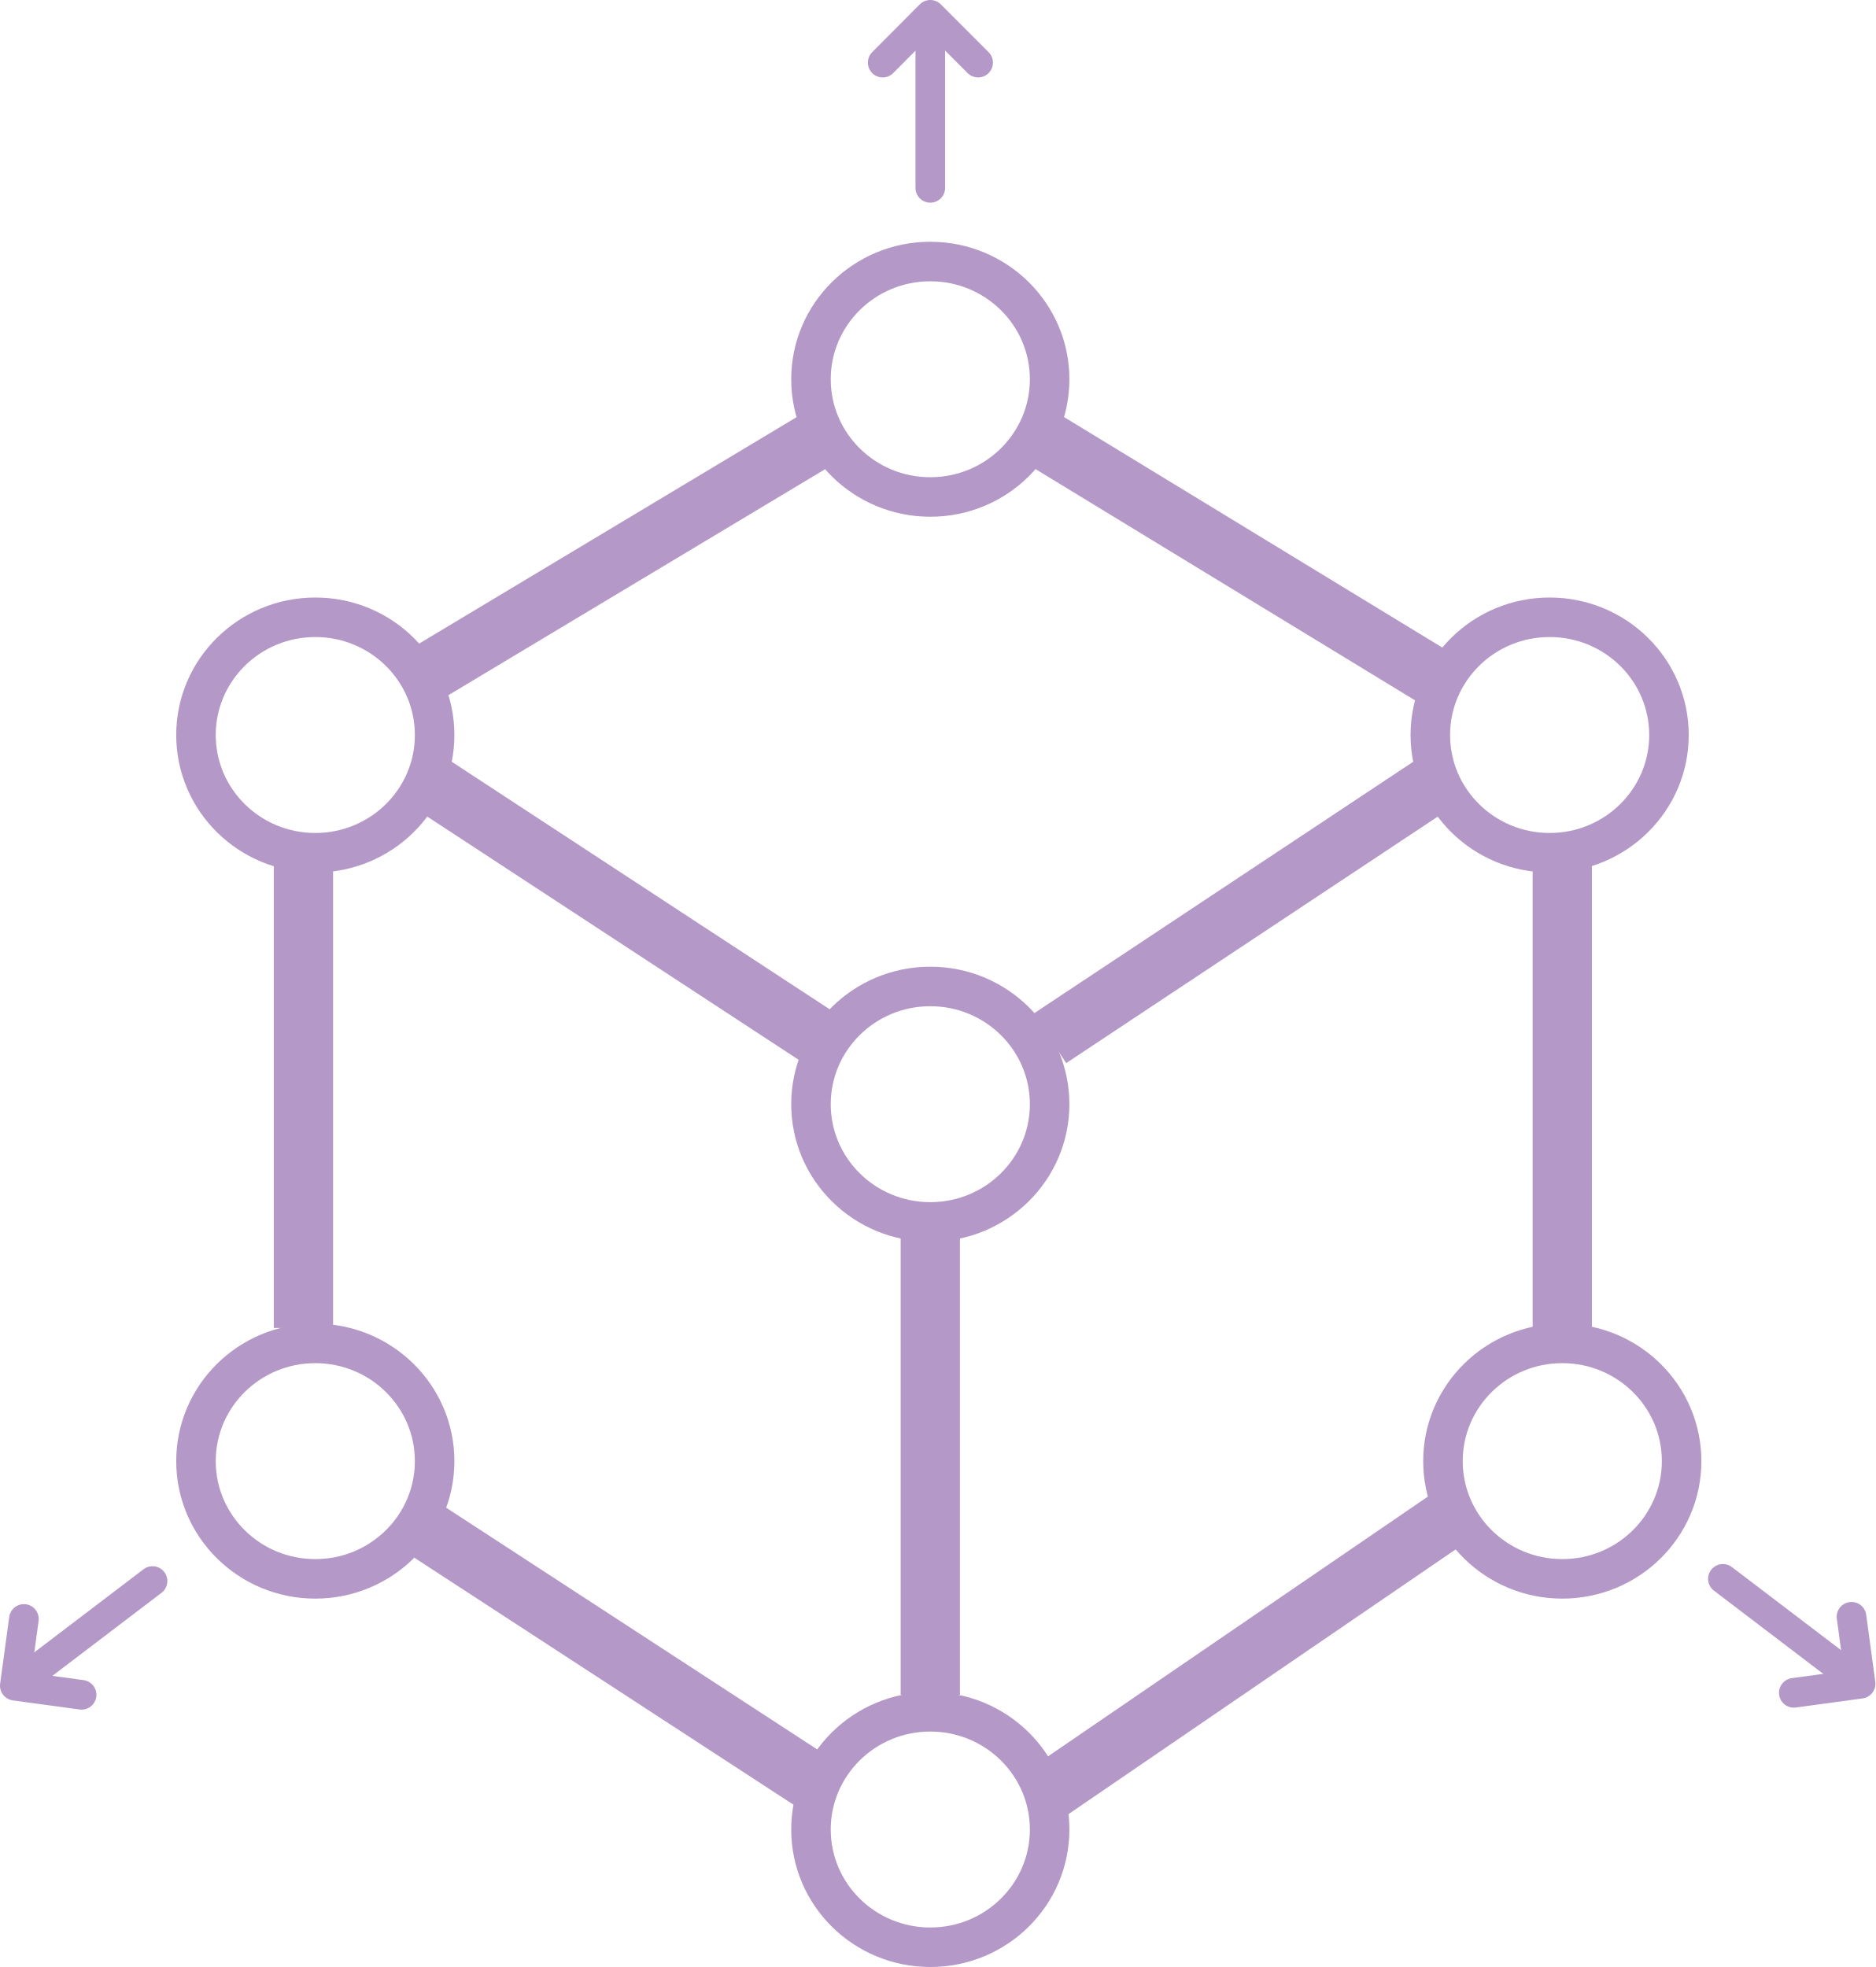
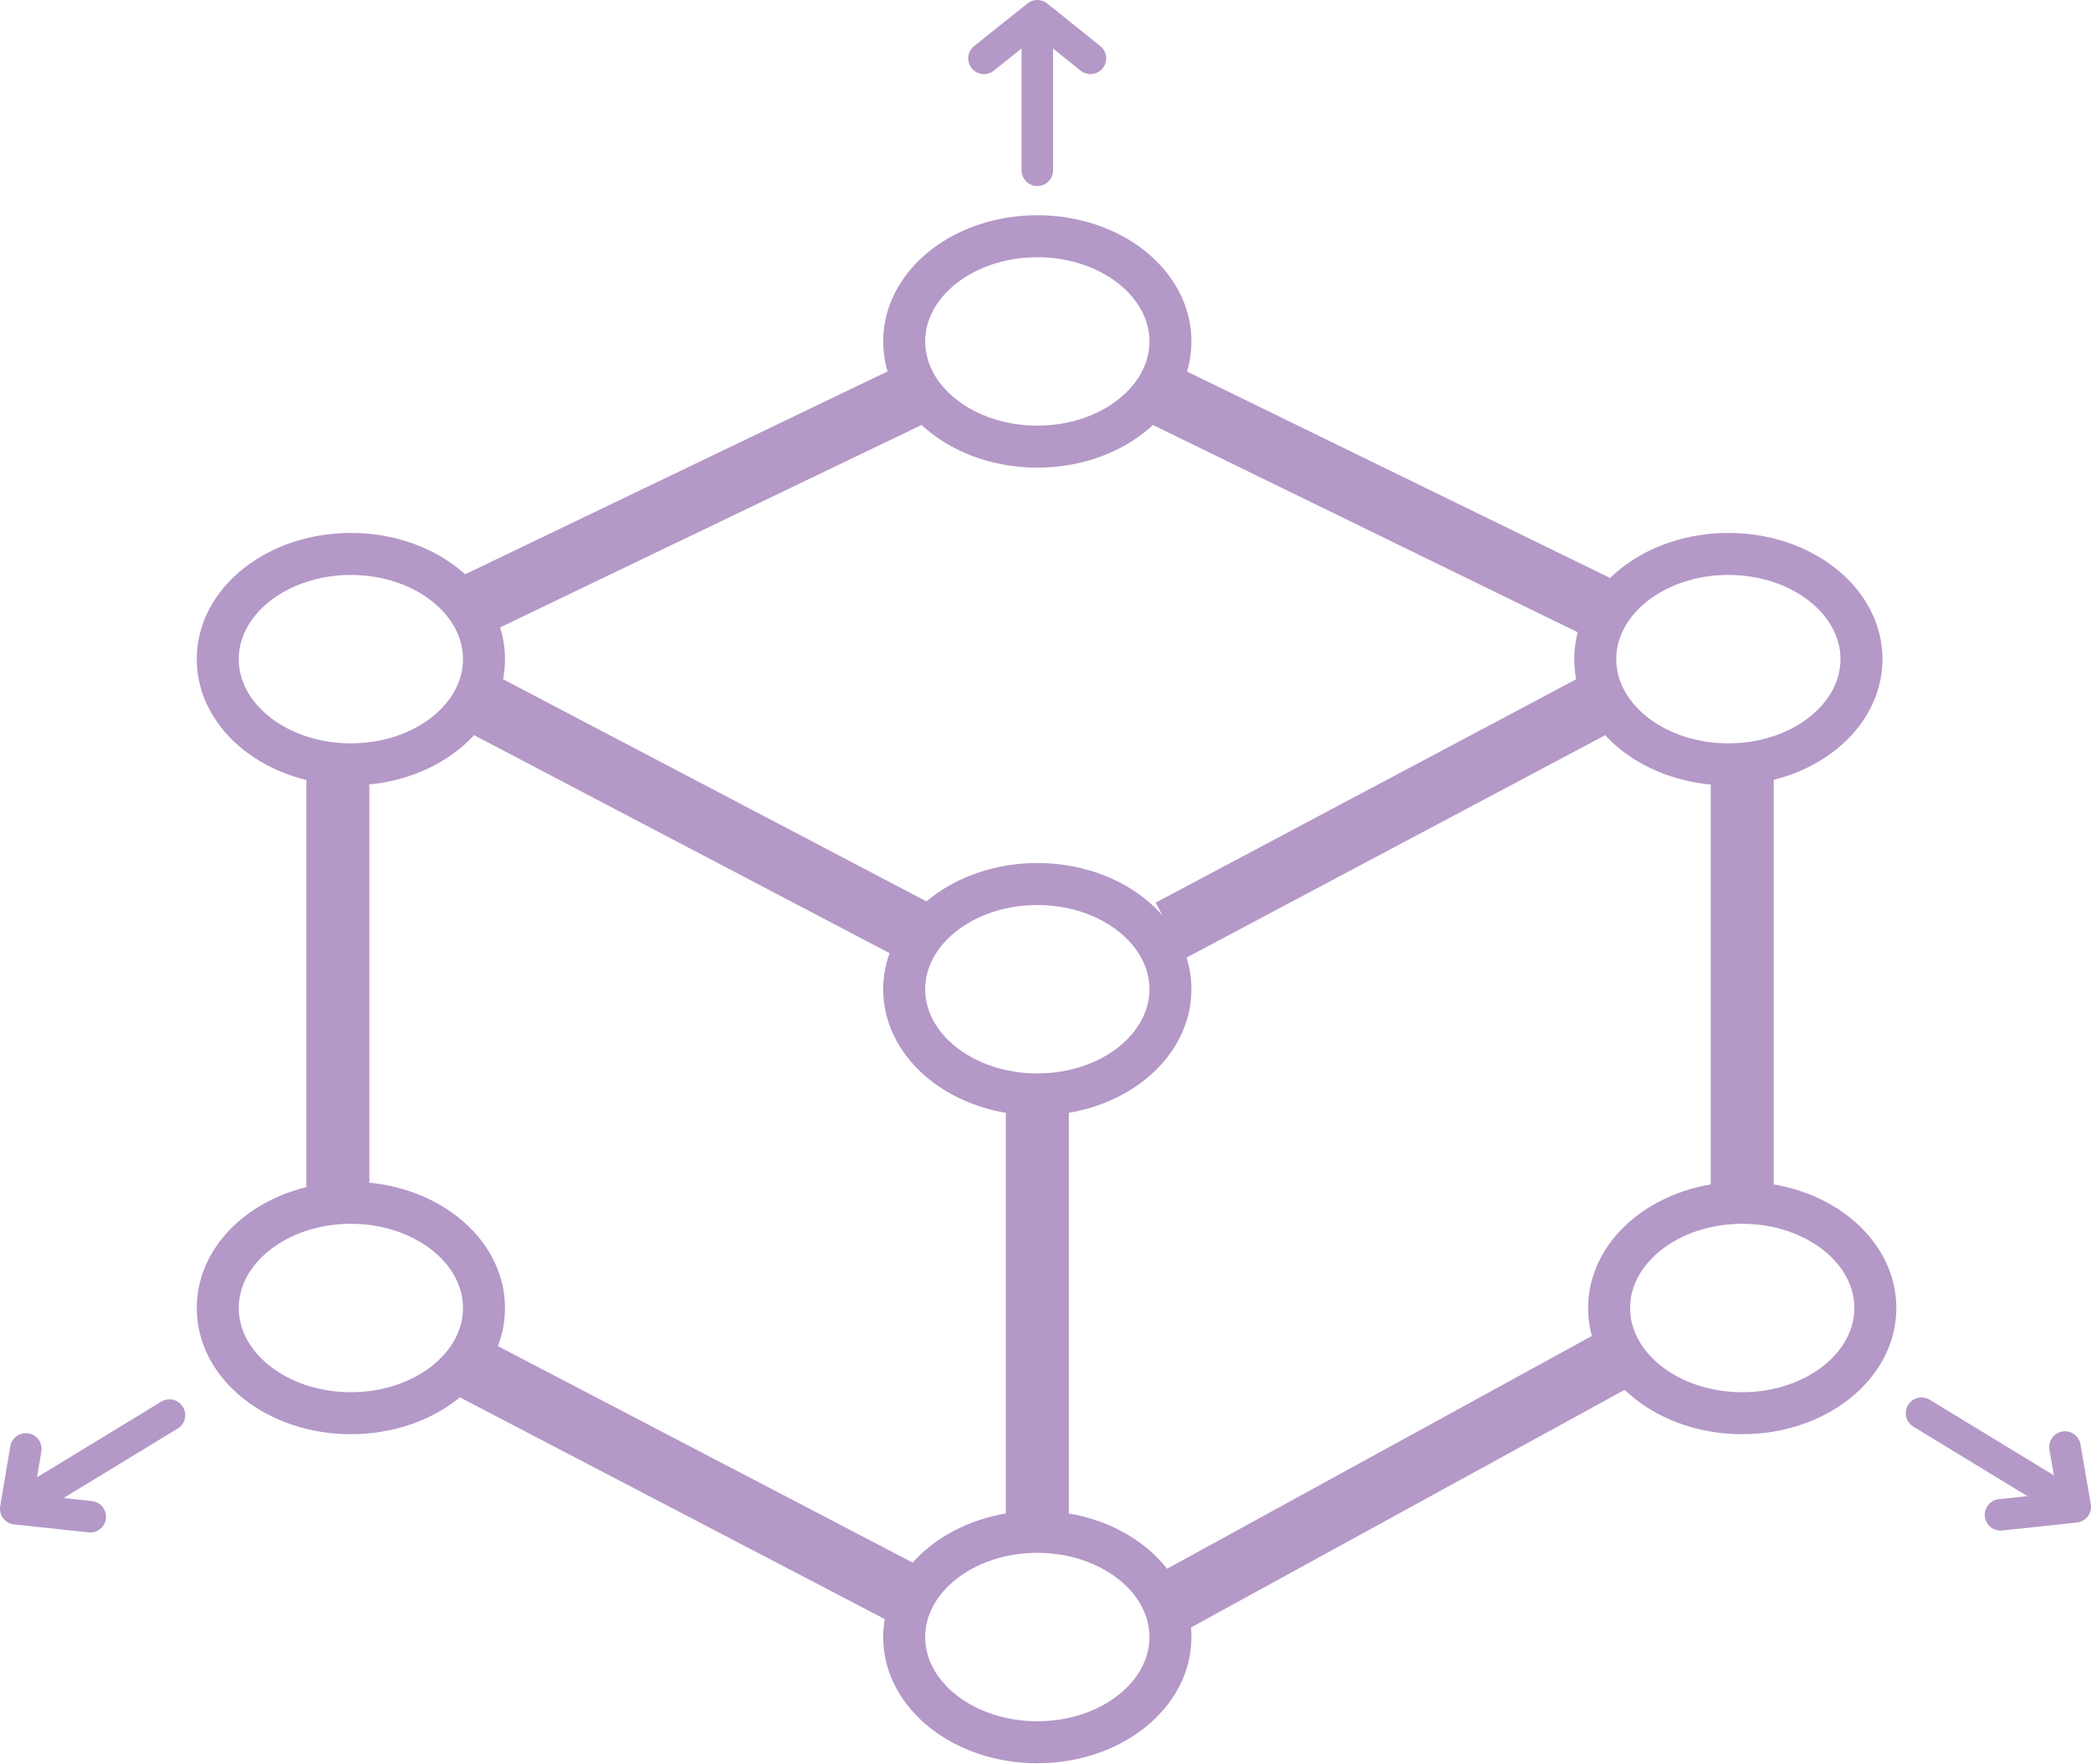
- <svg xmlns="http://www.w3.org/2000/svg" id="Layer_4" data-name="Layer 4" viewBox="0 0 94.93 99.58">
+ <svg xmlns="http://www.w3.org/2000/svg" id="Layer_4" data-name="Layer 4" viewBox="0 0 99.58 83.97">
  <defs>
    <style>.cls-1,.cls-2,.cls-3,.cls-4{fill:none;stroke:#b498c7;}.cls-1,.cls-2,.cls-3{stroke-miterlimit:10;}.cls-1{stroke-width:3px;}.cls-2{stroke-width:2px;}.cls-3,.cls-4{stroke-linecap:round;stroke-width:1.5px;}.cls-4{stroke-linejoin:round;}</style>
  </defs>
-   <line class="cls-1" x1="21.42" y1="34.21" x2="41.72" y2="22.03" />
-   <line class="cls-1" x1="41.51" y1="52.57" x2="22" y2="39.79" />
-   <line class="cls-1" x1="53.14" y1="52.57" x2="72.4" y2="39.79" />
-   <line class="cls-1" x1="73.04" y1="34.56" x2="52.48" y2="22.03" />
-   <ellipse class="cls-2" cx="15.96" cy="37.21" rx="6.04" ry="5.96" />
-   <ellipse class="cls-2" cx="47.09" cy="19.2" rx="6.04" ry="5.96" />
-   <ellipse class="cls-2" cx="47.09" cy="55.9" rx="6.04" ry="5.96" />
-   <ellipse class="cls-2" cx="78.44" cy="37.21" rx="6.04" ry="5.96" />
-   <ellipse class="cls-2" cx="15.96" cy="73.97" rx="6.04" ry="5.96" />
-   <ellipse class="cls-2" cx="79.08" cy="73.97" rx="6.04" ry="5.96" />
-   <ellipse class="cls-2" cx="47.09" cy="92.62" rx="6.04" ry="5.96" />
-   <line class="cls-1" x1="41.05" y1="90.15" x2="21.42" y2="77.36" />
-   <line class="cls-1" x1="53.14" y1="90.67" x2="73.67" y2="76.63" />
-   <line class="cls-1" x1="15.36" y1="43.57" x2="15.36" y2="67.23" />
-   <line class="cls-1" x1="47.09" y1="62.14" x2="47.09" y2="85.8" />
-   <line class="cls-1" x1="79.08" y1="43.16" x2="79.08" y2="67.73" />
-   <line class="cls-3" x1="47.09" y1="1.88" x2="47.09" y2="9.51" />
-   <polyline class="cls-4" points="44.68 3.17 47.09 0.75 49.51 3.17" />
-   <line class="cls-3" x1="93.28" y1="84.55" x2="87.21" y2="79.93" />
-   <polyline class="cls-4" points="93.72 81.85 94.18 85.24 90.8 85.7" />
-   <line class="cls-3" x1="1.65" y1="84.66" x2="7.72" y2="80.04" />
-   <polyline class="cls-4" points="1.21 81.96 0.75 85.34 4.13 85.8" />
+   <line class="cls-1" x1="22.45" y1="28.87" x2="43.75" y2="18.64" />
+   <line class="cls-1" x1="43.53" y1="44.31" x2="23.06" y2="33.57" />
+   <line class="cls-1" x1="55.74" y1="44.31" x2="75.96" y2="33.57" />
+   <line class="cls-1" x1="76.63" y1="29.17" x2="55.05" y2="18.64" />
+   <ellipse class="cls-2" cx="16.71" cy="31.39" rx="6.34" ry="5.01" />
+   <ellipse class="cls-2" cx="49.4" cy="16.26" rx="6.34" ry="5.01" />
+   <ellipse class="cls-2" cx="49.4" cy="47.11" rx="6.34" ry="5.01" />
+   <ellipse class="cls-2" cx="82.31" cy="31.39" rx="6.34" ry="5.01" />
+   <ellipse class="cls-2" cx="16.71" cy="62.29" rx="6.34" ry="5.01" />
+   <ellipse class="cls-2" cx="82.97" cy="62.29" rx="6.34" ry="5.01" />
+   <ellipse class="cls-2" cx="49.4" cy="77.96" rx="6.34" ry="5.01" />
+   <line class="cls-1" x1="43.05" y1="75.89" x2="22.45" y2="65.14" />
+   <line class="cls-1" x1="55.74" y1="76.33" x2="77.29" y2="64.52" />
+   <line class="cls-1" x1="16.09" y1="36.74" x2="16.09" y2="56.63" />
+   <line class="cls-1" x1="49.4" y1="52.35" x2="49.4" y2="72.24" />
+   <line class="cls-1" x1="82.97" y1="36.4" x2="82.97" y2="57.05" />
+   <line class="cls-3" x1="49.4" y1="1.7" x2="49.4" y2="8.11" />
+   <polyline class="cls-4" points="46.86 2.78 49.4 0.75 51.93 2.78" />
+   <line class="cls-3" x1="97.88" y1="71.18" x2="91.51" y2="67.3" />
+   <polyline class="cls-4" points="98.34 68.91 98.83 71.76 95.27 72.14" />
+   <line class="cls-3" x1="1.7" y1="71.27" x2="8.07" y2="67.39" />
+   <polyline class="cls-4" points="1.23 69 0.75 71.85 4.3 72.23" />
</svg>
